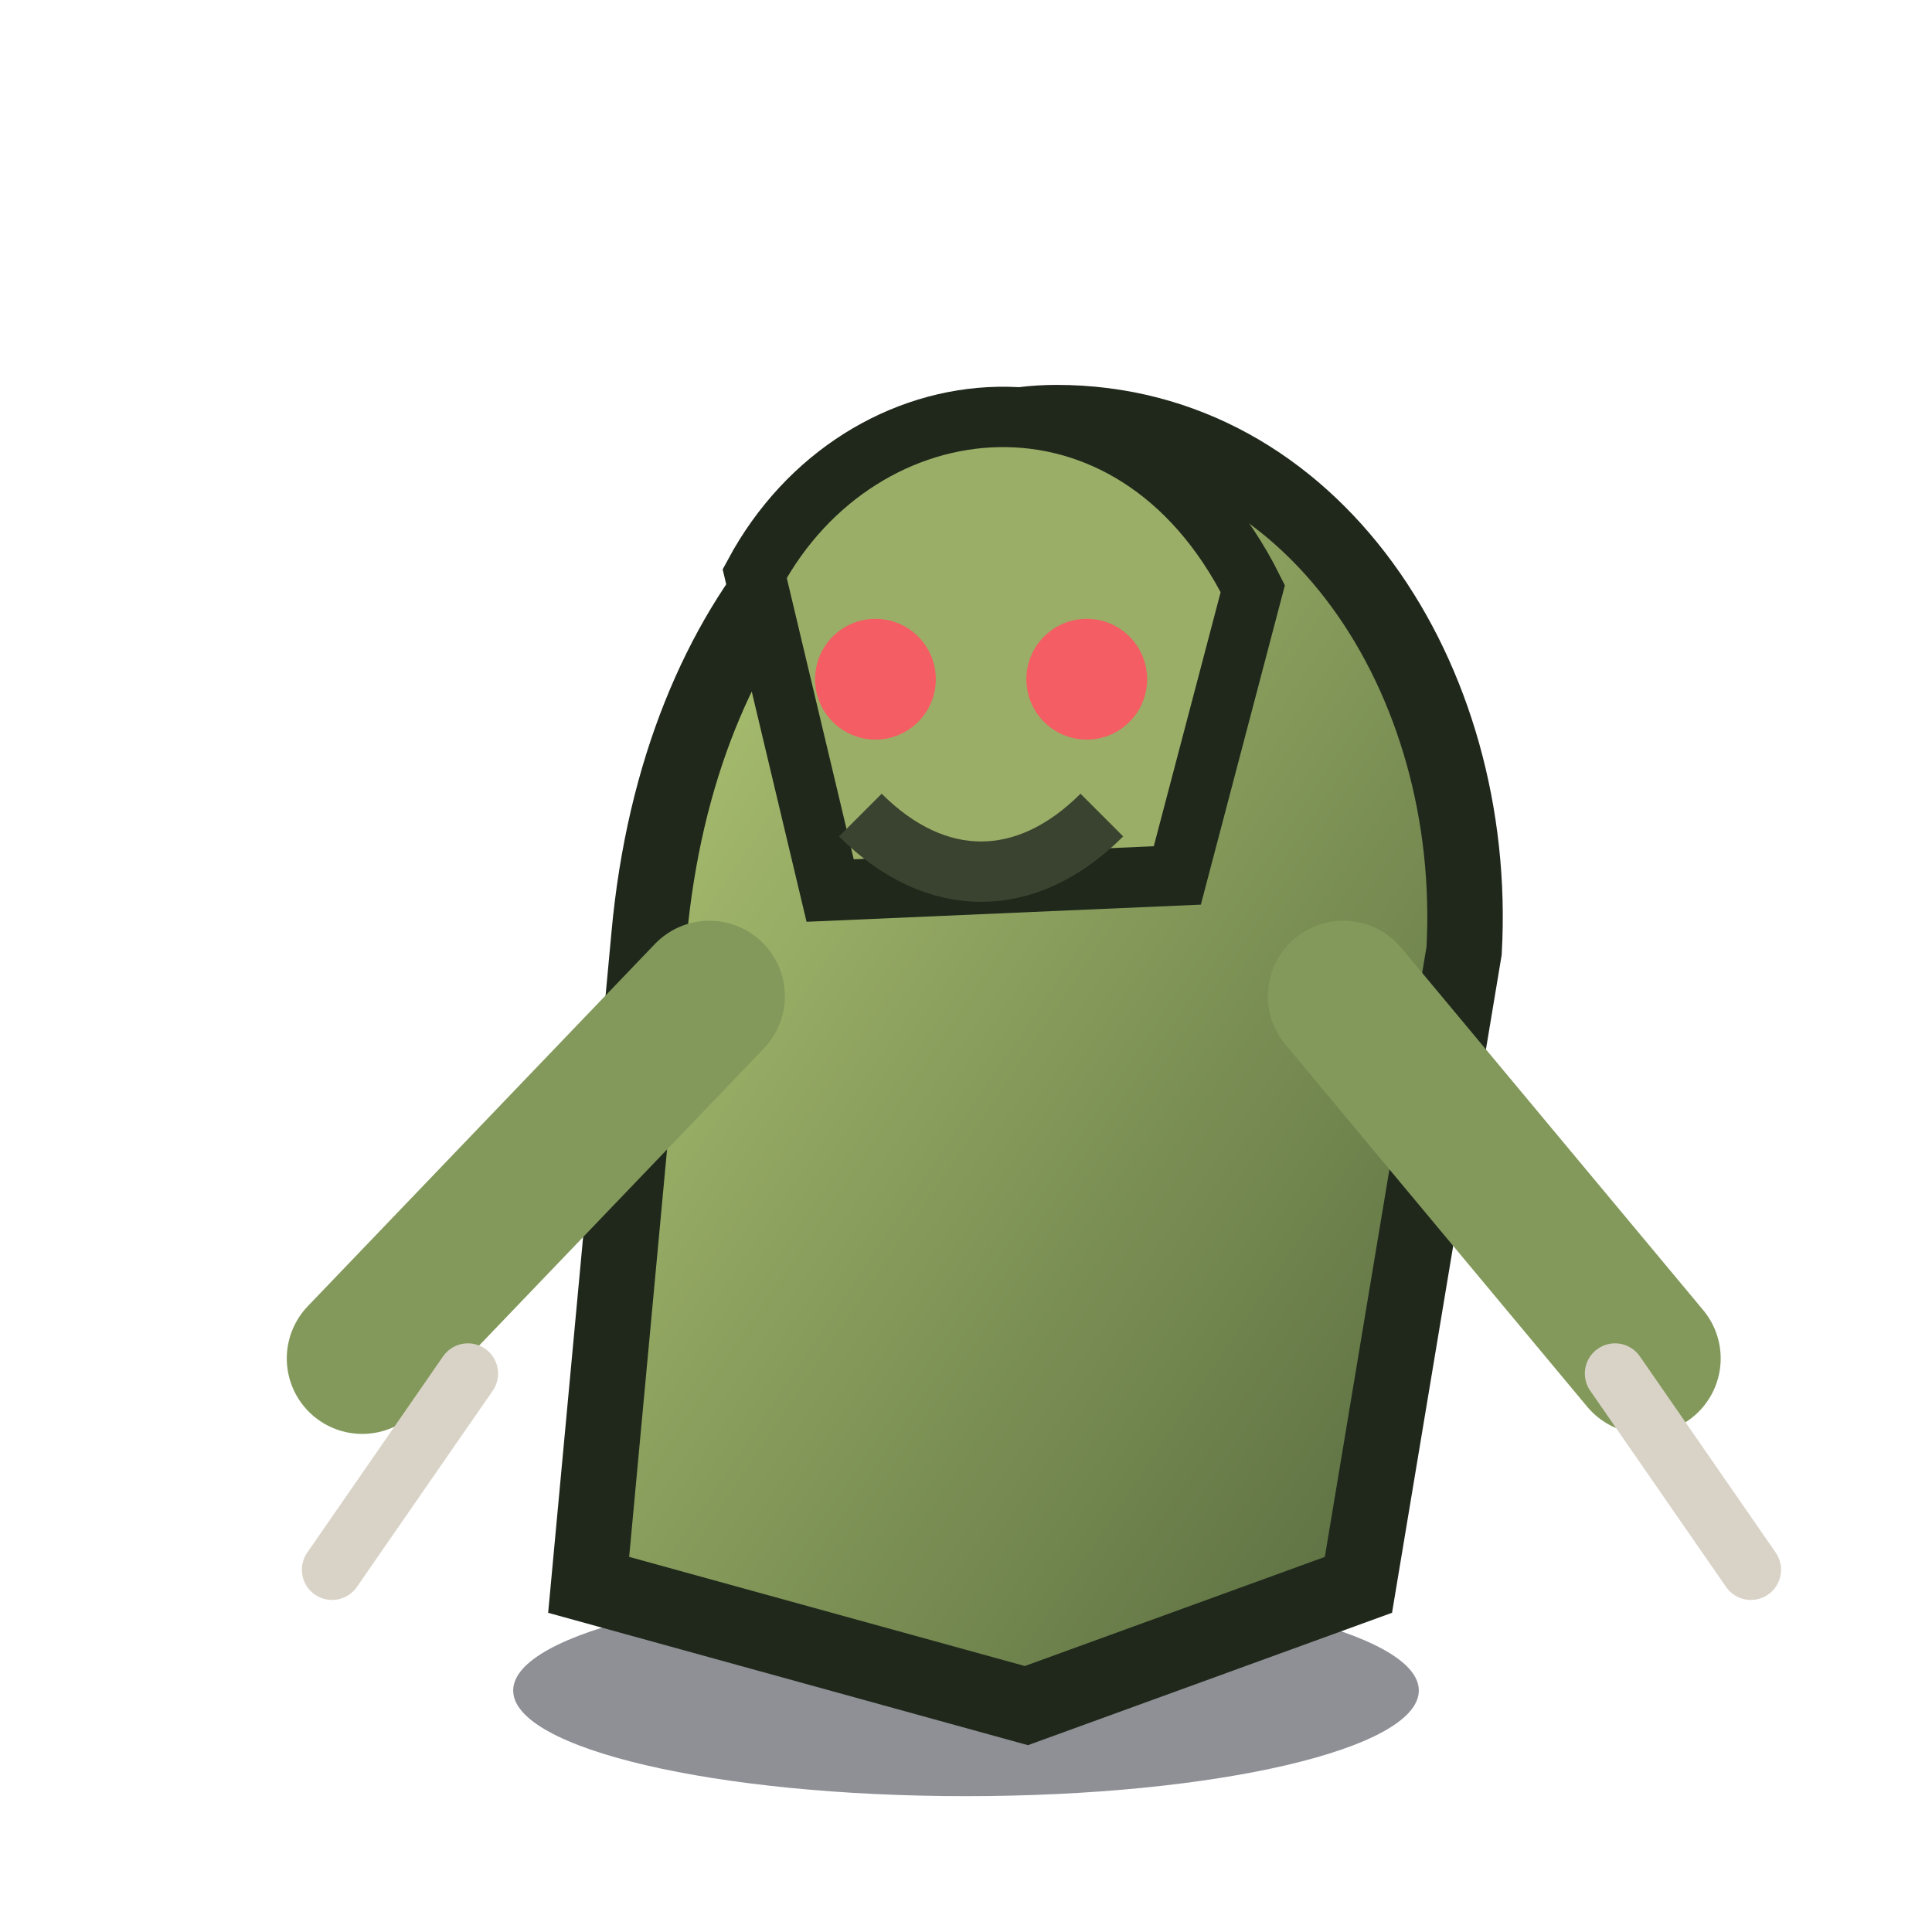
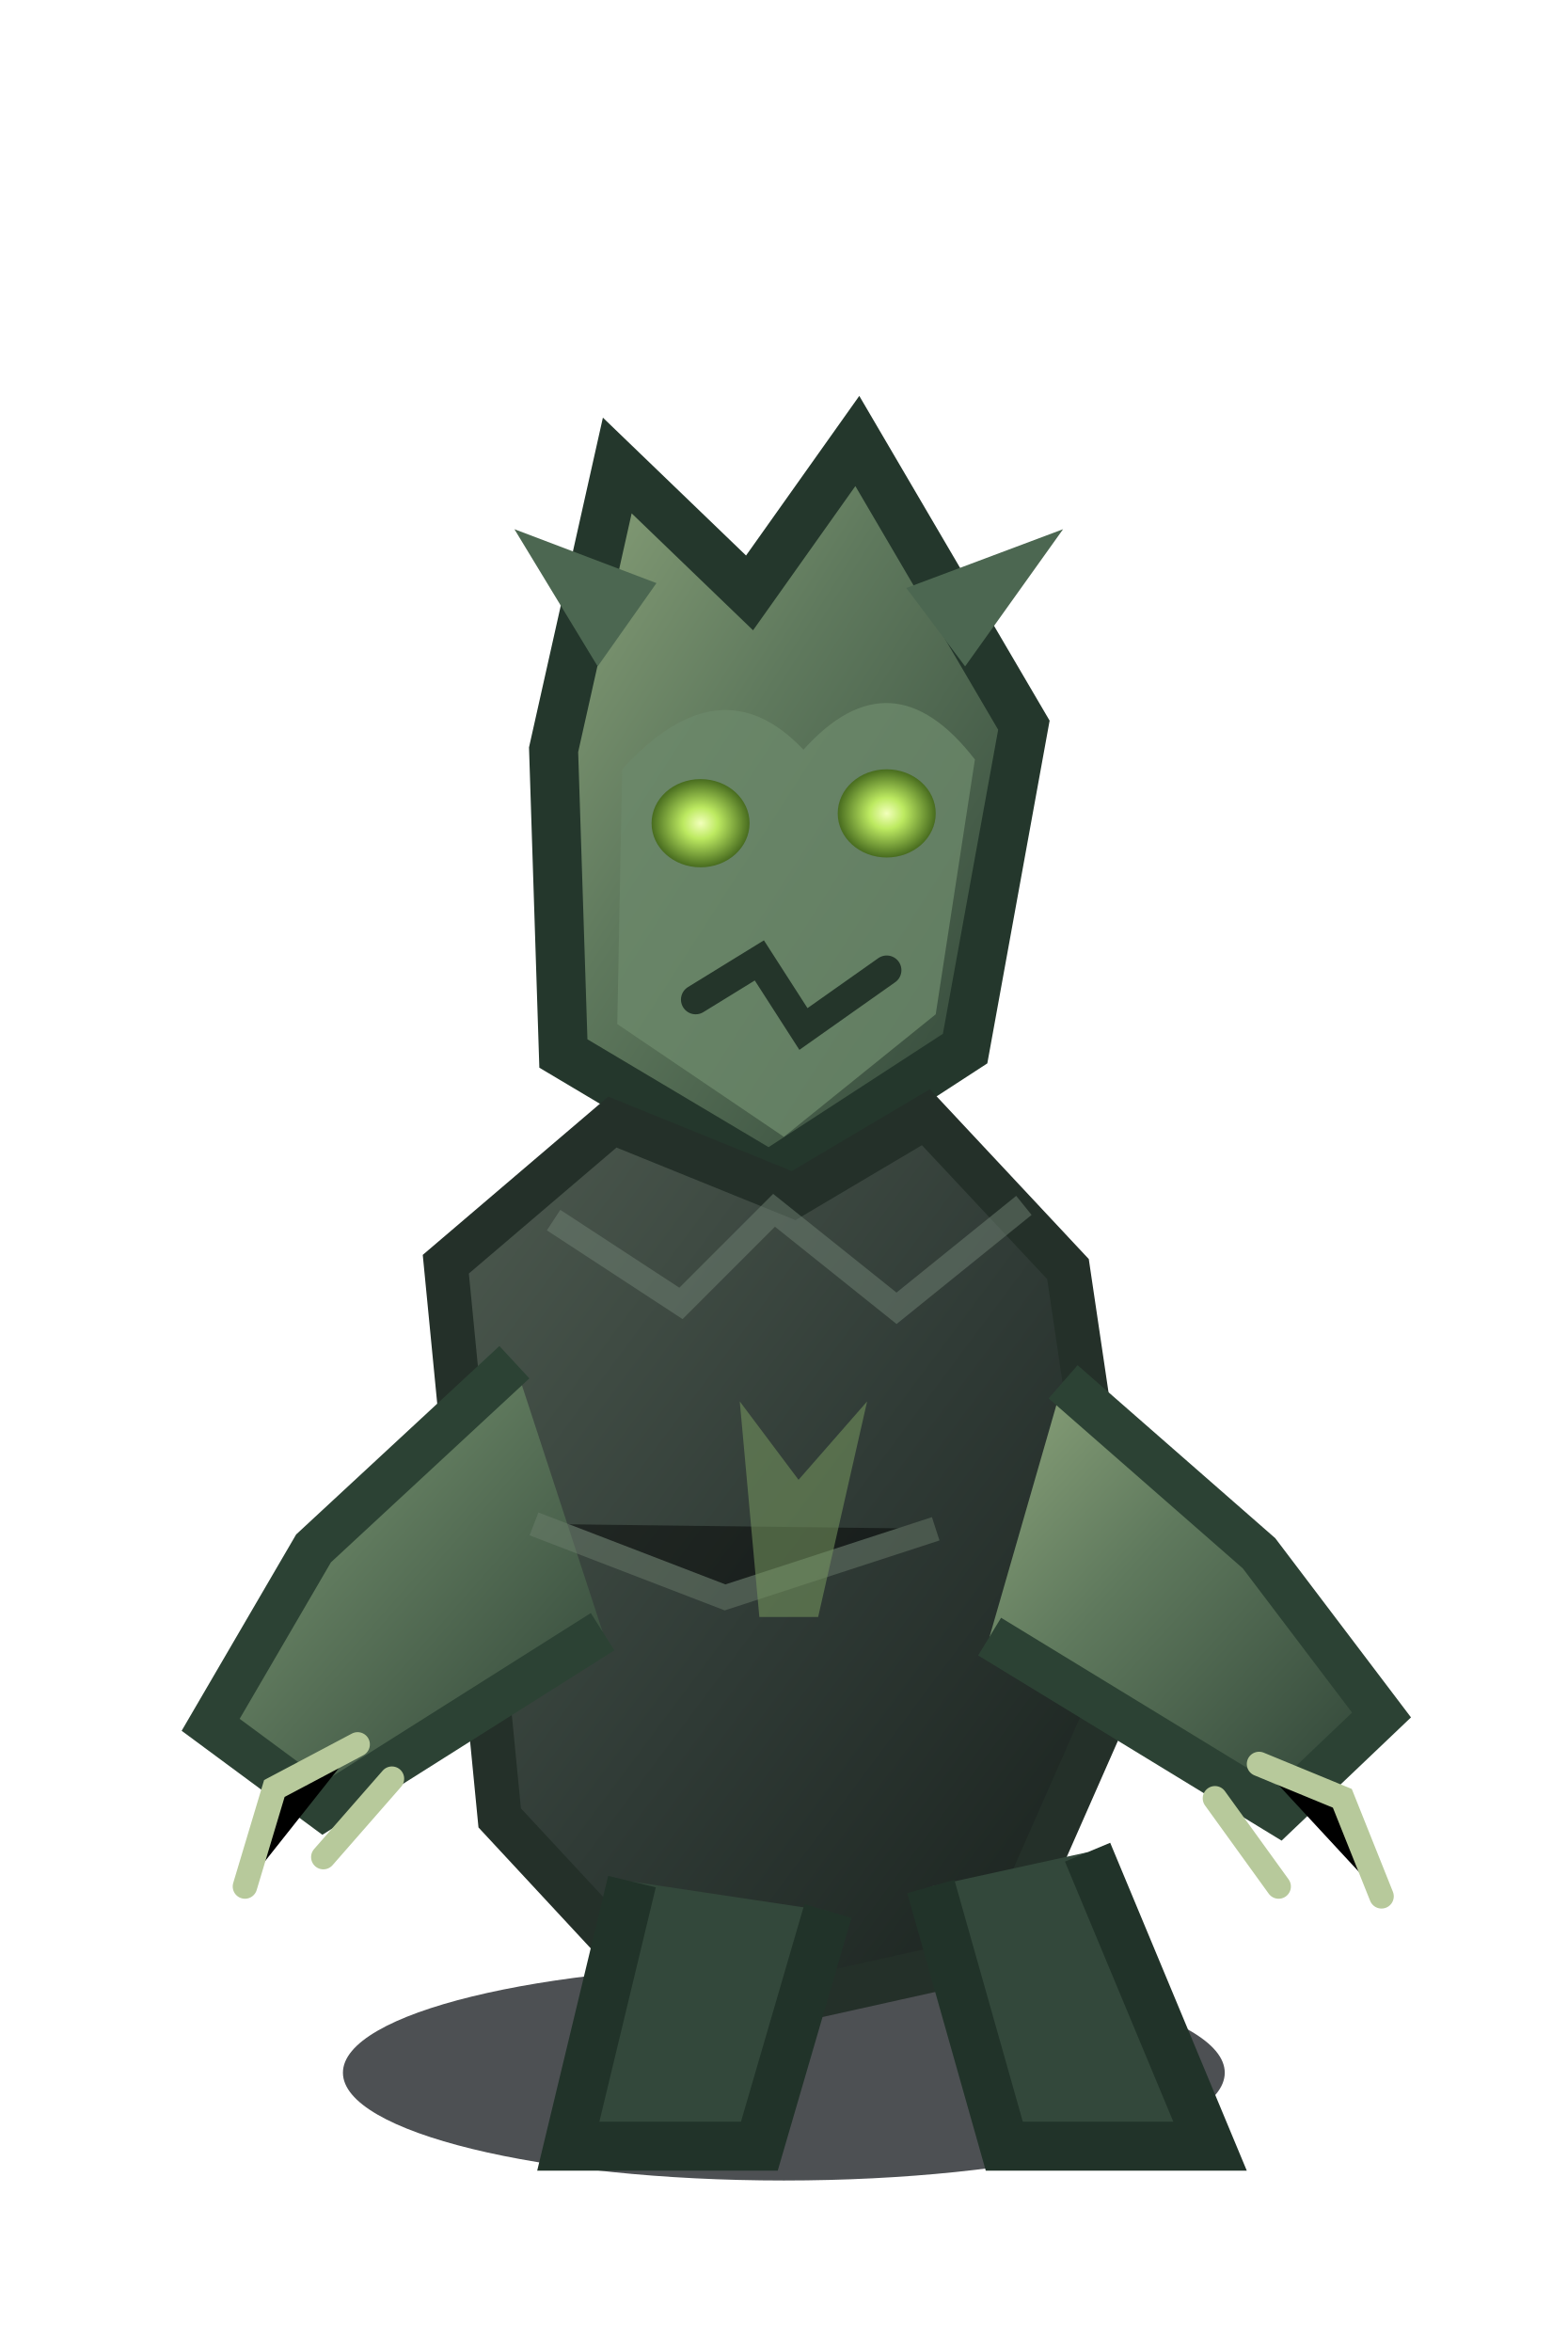
- <svg xmlns="http://www.w3.org/2000/svg" width="128" height="128" viewBox="0 0 128 128">
+ <svg xmlns="http://www.w3.org/2000/svg" width="320" height="480" viewBox="0 0 320 480">
  <defs>
-     <linearGradient id="g" x1="0" y1="0" x2="1" y2="1">
-       <stop stop-color="#b7cd77" />
-       <stop offset="1" stop-color="#53663d" />
+     <linearGradient id="skin" x1="0" y1="0" x2="1" y2="1">
+       <stop stop-color="#8ca47b" />
+       <stop offset=".4" stop-color="#5f795d" />
+       <stop offset="1" stop-color="#2d4135" />
    </linearGradient>
+     <linearGradient id="rag" x1="0" y1="0" x2="1" y2="1">
+       <stop stop-color="#4e5b50" />
+       <stop offset=".5" stop-color="#303b36" />
+       <stop offset="1" stop-color="#171f1b" />
+     </linearGradient>
+     <radialGradient id="eye">
+       <stop stop-color="#f2ffbb" />
+       <stop offset=".35" stop-color="#bdea61" />
+       <stop offset="1" stop-color="#486c1f" />
+     </radialGradient>
  </defs>
-   <ellipse cx="64" cy="112" rx="30" ry="7" fill="#050814" opacity=".45" />
-   <path d="M39 105 43 62c2-22 15-34 27-34 17 0 28 17 27 35l-7 42-22 8Z" fill="url(#g)" stroke="#20281c" stroke-width="5" />
-   <path d="m47 66-23 24m65-24 20 24" stroke="#83995b" stroke-width="10" stroke-linecap="round" />
-   <path d="M50 38c7-13 25-15 33 1l-5 19-23 1Z" fill="#9bae67" stroke="#20281c" stroke-width="4" />
-   <circle cx="58" cy="45" r="4" fill="#f45d63" />
-   <circle cx="72" cy="45" r="4" fill="#f45d63" />
-   <path d="M57 54c5 5 11 5 16 0" fill="none" stroke="#3a432f" stroke-width="4" />
-   <path d="m31 91-9 13m85-13 9 13" stroke="#d9d3c7" stroke-width="4" stroke-linecap="round" />
+   <ellipse cx="160" cy="423" rx="90" ry="22" fill="#02050a" opacity=".7" />
+   <path d="M113 153 126 95l27 26 22-31 34 58-12 66-40 26-42-25Z" fill="url(#skin)" stroke="#24372c" stroke-width="10" />
+   <path d="M122 136 105 108 134 119M197 136l20-28-32 12" fill="#4c6751" />
+   <path d="M127 157q20-22 37-4 18-20 35 2l-8 52-31 25-34-23Z" fill="#6c886a" opacity=".8" />
+   <ellipse cx="143" cy="168" rx="10" ry="9" fill="url(#eye)" />
+   <ellipse cx="181" cy="166" rx="10" ry="9" fill="url(#eye)" />
+   <path d="M142 204 155 196 164 210 181 198" fill="none" stroke="#24352a" stroke-width="6" stroke-linecap="round" />
+   <path d="M125 229 91 258 102 371 141 413 204 399 230 340 218 259 189 228 162 244Z" fill="url(#rag)" stroke="#243029" stroke-width="9" />
+   <path d="M113 249 139 266 158 247 183 267 209 246" fill="none" stroke="#708173" stroke-width="5" opacity=".5" />
+   <path d="M105 278 64 316 43 352 66 369 123 333" fill="url(#skin)" stroke="#2c4234" stroke-width="9" />
+   <path d="M217 282 257 317 282 350 261 370 202 334" fill="url(#skin)" stroke="#2c4234" stroke-width="9" />
+   <path d="M73 356 56 365 50 385M80 363 66 379M257 360l17 7 8 20M248 367l13 18" stroke="#b7c99b" stroke-width="5" stroke-linecap="round" />
+   <path d="M129 384 116 438h39l14-48M190 385l15 53h42l-25-60" fill="#33483b" stroke="#213329" stroke-width="10" />
+   <path d="M109 311 148 326 191 312" stroke="#6f806f" stroke-width="5" opacity=".45" />
+   <path d="M151 286 163 302 177 286 167 330h-12Z" fill="#76985e" opacity=".55" />
</svg>
